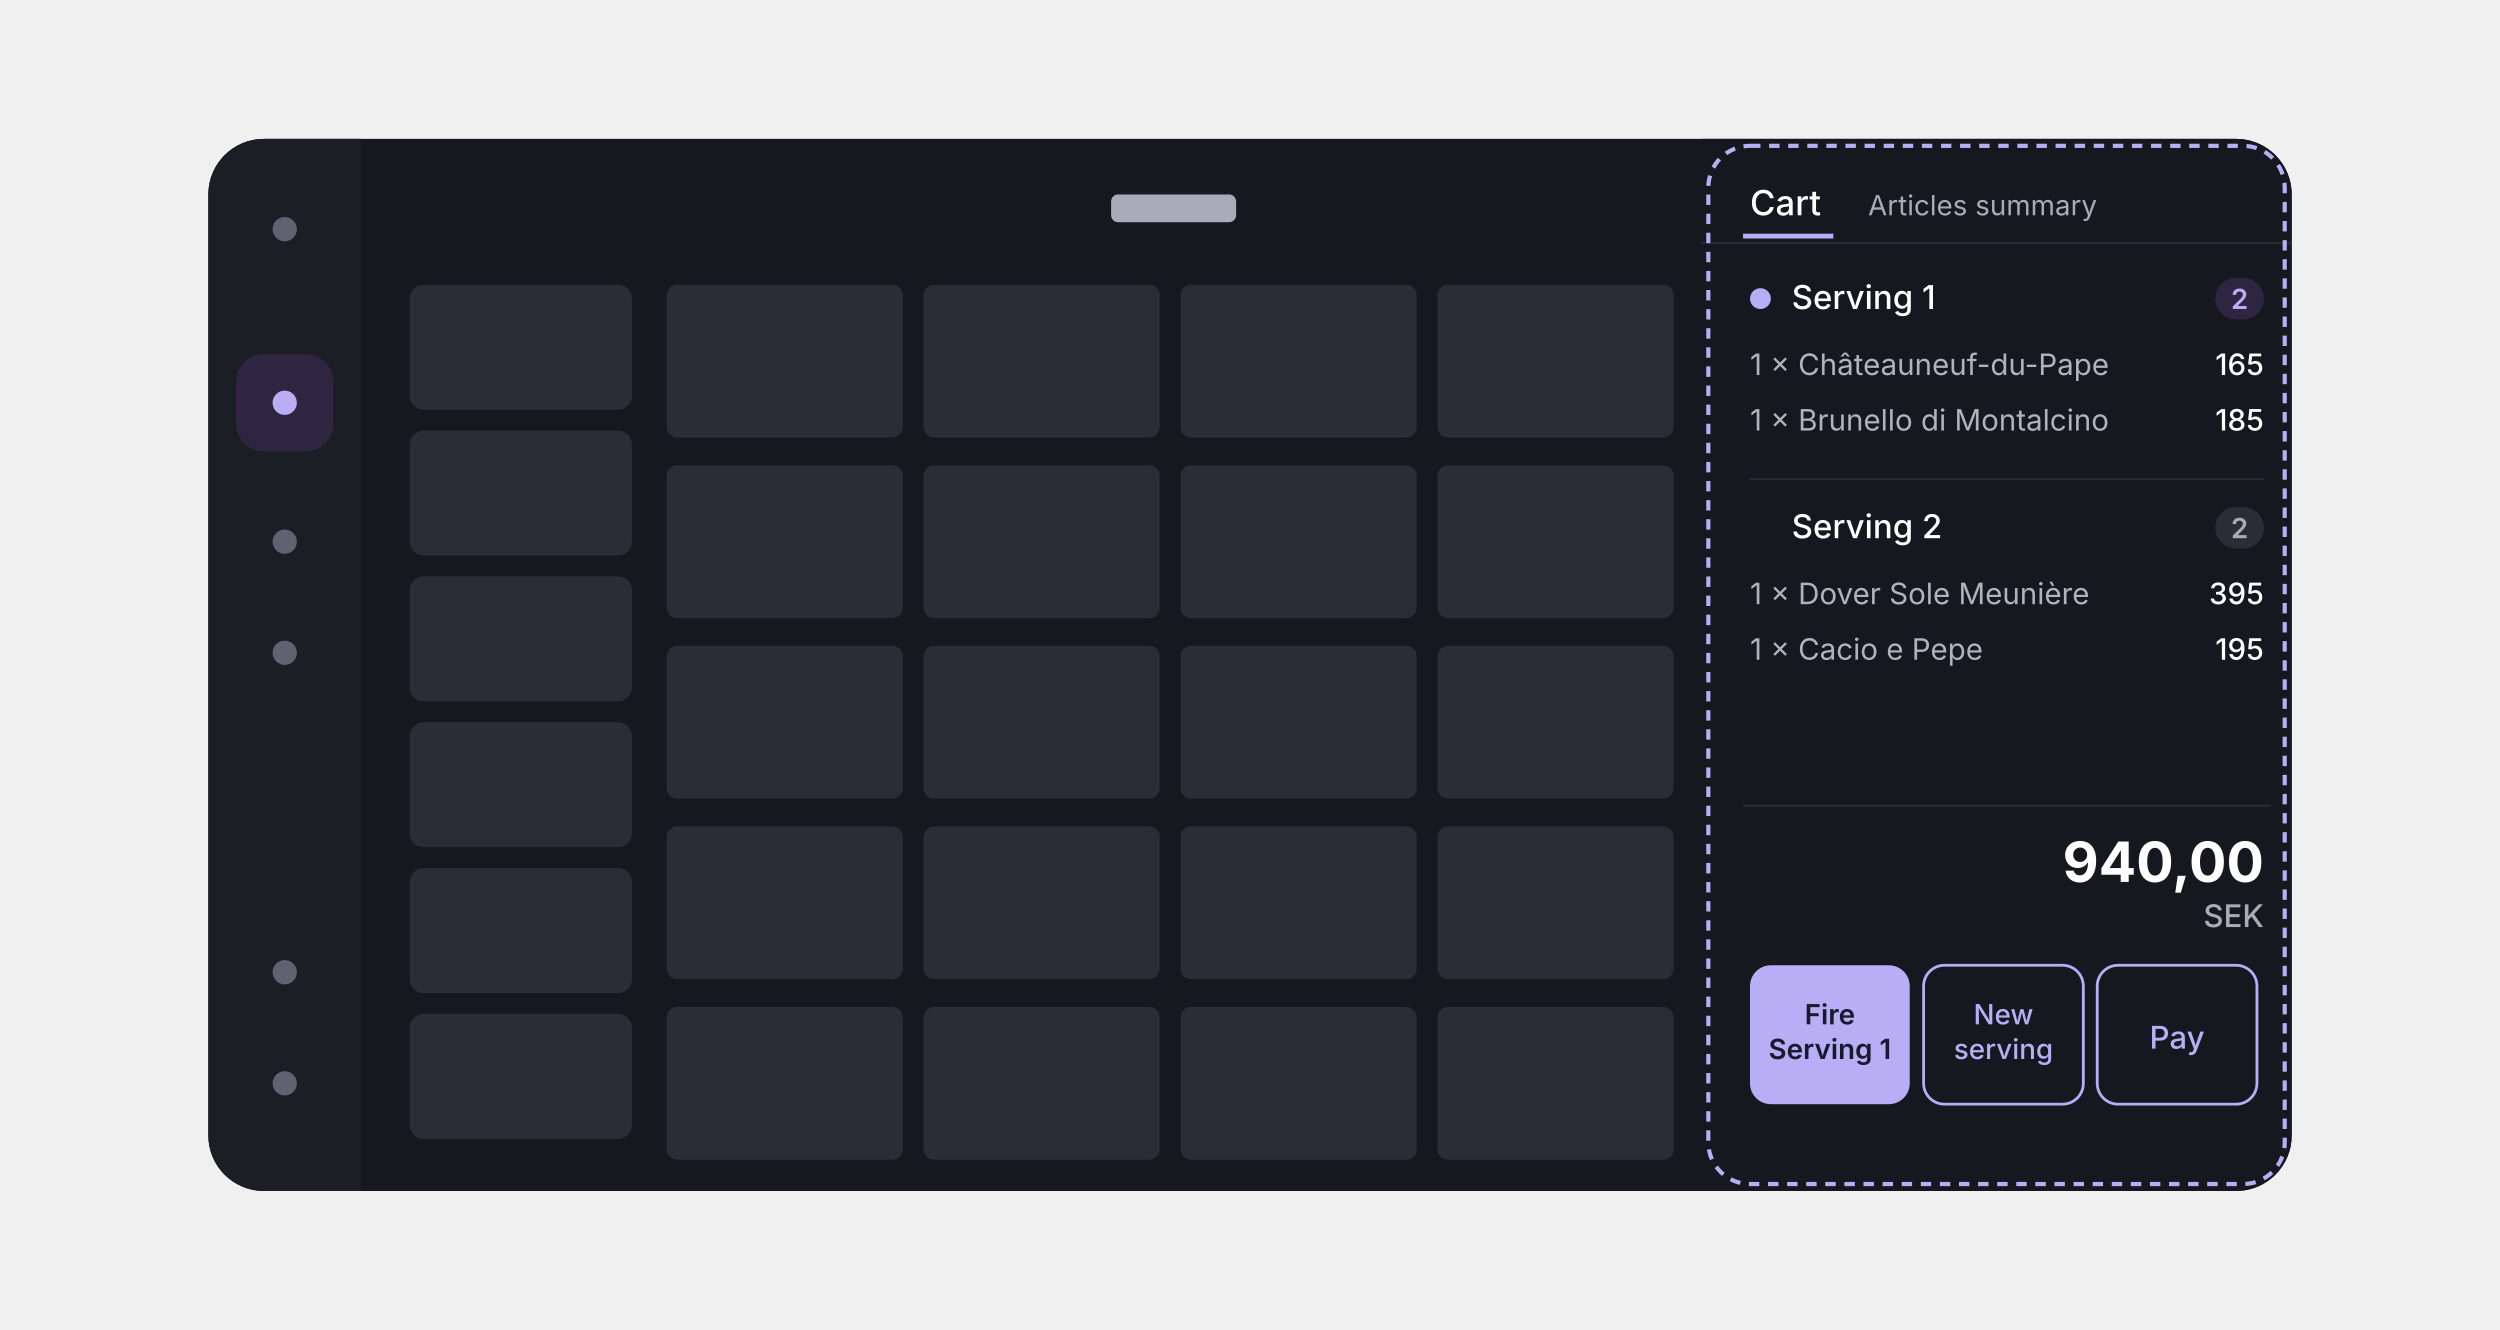
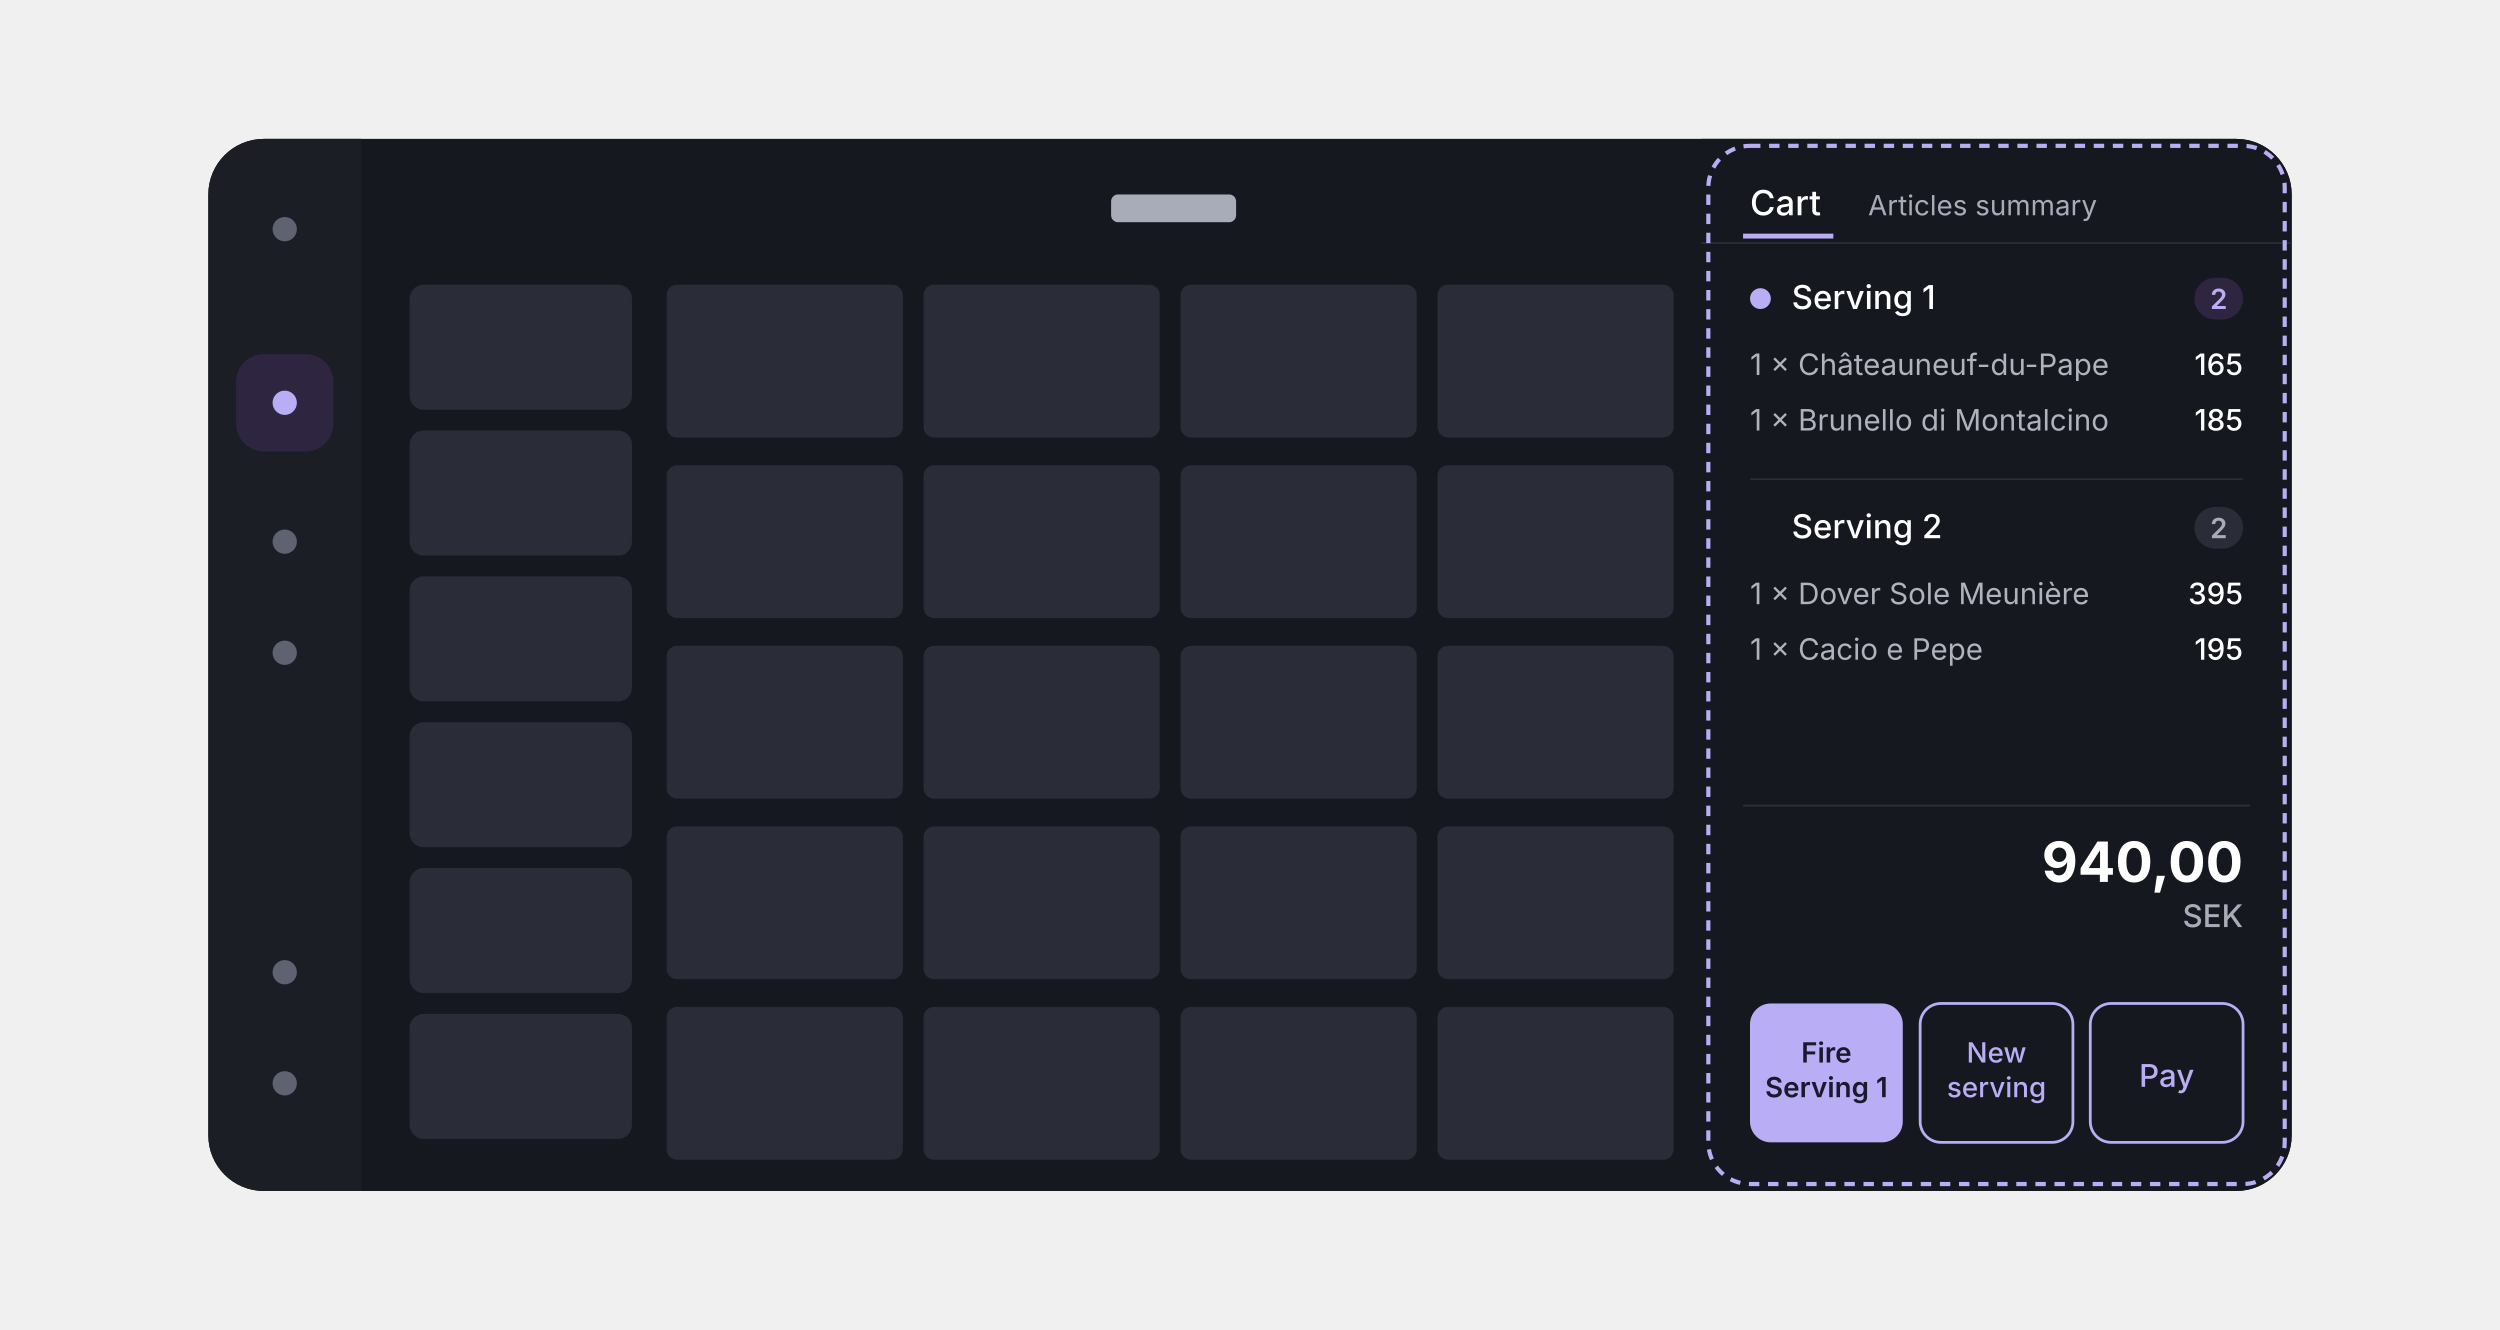
<svg xmlns="http://www.w3.org/2000/svg" width="1440" height="766" viewBox="0 0 720 383" role="img" aria-label="Flexible servings cart preview, dark theme">
  <defs>
    <clipPath id="screen-clip-fl-dark">
      <rect x="60" y="40" width="600" height="303" rx="16" />
    </clipPath>
    <style>
      .cart-text { font-family: -apple-system, BlinkMacSystemFont, 'Segoe UI', system-ui, sans-serif; }
    </style>
  </defs>
  <rect x="60" y="40" width="600" height="303" rx="16" fill="#16181F" />
  <g clip-path="url(#screen-clip-fl-dark)">
    <rect x="60" y="40" width="44" height="303" fill="#1C1E26" />
    <circle cx="82" cy="66" r="3.5" fill="#5F6270" />
    <rect x="68" y="102" width="28" height="28" rx="8" fill="#2E2640" />
    <circle cx="82" cy="116" r="3.5" fill="#B9AEF5" />
    <circle cx="82" cy="156" r="3.5" fill="#5F6270" />
    <circle cx="82" cy="188" r="3.5" fill="#5F6270" />
    <circle cx="82" cy="280" r="3.5" fill="#5F6270" />
    <circle cx="82" cy="312" r="3.5" fill="#5F6270" />
    <rect x="320" y="56" width="36" height="8" rx="2" fill="#A8ACB8" />
    <rect x="118" y="82" width="64" height="36" rx="4" fill="#2A2D38" />
    <rect x="118" y="124" width="64" height="36" rx="4" fill="#2A2D38" />
    <rect x="118" y="166" width="64" height="36" rx="4" fill="#2A2D38" />
    <rect x="118" y="208" width="64" height="36" rx="4" fill="#2A2D38" />
    <rect x="118" y="250" width="64" height="36" rx="4" fill="#2A2D38" />
    <rect x="118" y="292" width="64" height="36" rx="4" fill="#2A2D38" />
    <g fill="#2A2D38">
      <rect x="192" y="82" width="68" height="44" rx="3" />
      <rect x="266" y="82" width="68" height="44" rx="3" />
      <rect x="340" y="82" width="68" height="44" rx="3" />
      <rect x="414" y="82" width="68" height="44" rx="3" />
      <rect x="192" y="134" width="68" height="44" rx="3" />
      <rect x="266" y="134" width="68" height="44" rx="3" />
      <rect x="340" y="134" width="68" height="44" rx="3" />
      <rect x="414" y="134" width="68" height="44" rx="3" />
      <rect x="192" y="186" width="68" height="44" rx="3" />
      <rect x="266" y="186" width="68" height="44" rx="3" />
      <rect x="340" y="186" width="68" height="44" rx="3" />
      <rect x="414" y="186" width="68" height="44" rx="3" />
      <rect x="192" y="238" width="68" height="44" rx="3" />
      <rect x="266" y="238" width="68" height="44" rx="3" />
      <rect x="340" y="238" width="68" height="44" rx="3" />
      <rect x="414" y="238" width="68" height="44" rx="3" />
      <rect x="192" y="290" width="68" height="44" rx="3" />
      <rect x="266" y="290" width="68" height="44" rx="3" />
      <rect x="340" y="290" width="68" height="44" rx="3" />
      <rect x="414" y="290" width="68" height="44" rx="3" />
    </g>
    <rect x="490" y="40" width="170" height="303" fill="#16181F" />
    <text class="cart-text" x="504" y="62" font-size="10" font-weight="500" fill="#FFFFFF">Cart</text>
    <text class="cart-text" x="538" y="62" font-size="8" fill="#A8ACB8">Articles summary</text>
    <line x1="502" y1="68" x2="528" y2="68" stroke="#B9AEF5" stroke-width="1.4" />
    <line x1="490" y1="70" x2="660" y2="70" stroke="#2A2D38" stroke-width="0.5" />
    <circle cx="507" cy="86" r="3" fill="#B9AEF5" />
    <text class="cart-text" x="516" y="89" font-size="9.5" font-weight="500" fill="#FFFFFF">Serving 1</text>
-     <rect x="638" y="80" width="14" height="12" rx="6" fill="#2E2640" />
-     <text class="cart-text" x="645" y="89" font-size="8" font-weight="600" fill="#B9AEF5" text-anchor="middle">2</text>
+     <rect x="632" y="80" width="14" height="12" rx="6" fill="#2E2640" />
+     <text class="cart-text" x="639" y="89" font-size="8" font-weight="600" fill="#B9AEF5" text-anchor="middle">2</text>
    <text class="cart-text" x="504" y="108" font-size="8.5" fill="#B0B3BD">1 × Châteauneuf-du-Pape</text>
-     <text class="cart-text" x="652" y="108" font-size="8.5" font-weight="500" fill="#FFFFFF" text-anchor="end">165</text>
+     <text class="cart-text" x="646" y="108" font-size="8.5" font-weight="500" fill="#FFFFFF" text-anchor="end">165</text>
    <text class="cart-text" x="504" y="124" font-size="8.5" fill="#B0B3BD">1 × Brunello di Montalcino</text>
-     <text class="cart-text" x="652" y="124" font-size="8.5" font-weight="500" fill="#FFFFFF" text-anchor="end">185</text>
-     <line x1="504" y1="138" x2="652" y2="138" stroke="#2A2D38" stroke-width="0.5" />
+     <text class="cart-text" x="646" y="124" font-size="8.5" font-weight="500" fill="#FFFFFF" text-anchor="end">185</text>
+     <line x1="504" y1="138" x2="646" y2="138" stroke="#2A2D38" stroke-width="0.5" />
    <text class="cart-text" x="516" y="155" font-size="9.5" font-weight="500" fill="#FFFFFF">Serving 2</text>
-     <rect x="638" y="146" width="14" height="12" rx="6" fill="#2A2D38" />
-     <text class="cart-text" x="645" y="155" font-size="8" font-weight="600" fill="#A8ACB8" text-anchor="middle">2</text>
+     <rect x="632" y="146" width="14" height="12" rx="6" fill="#2A2D38" />
+     <text class="cart-text" x="639" y="155" font-size="8" font-weight="600" fill="#A8ACB8" text-anchor="middle">2</text>
    <text class="cart-text" x="504" y="174" font-size="8.5" fill="#B0B3BD">1 × Dover Sole Meunière</text>
-     <text class="cart-text" x="652" y="174" font-size="8.5" font-weight="500" fill="#FFFFFF" text-anchor="end">395</text>
+     <text class="cart-text" x="646" y="174" font-size="8.5" font-weight="500" fill="#FFFFFF" text-anchor="end">395</text>
    <text class="cart-text" x="504" y="190" font-size="8.5" fill="#B0B3BD">1 × Cacio e Pepe</text>
-     <text class="cart-text" x="652" y="190" font-size="8.5" font-weight="500" fill="#FFFFFF" text-anchor="end">195</text>
-     <line x1="502" y1="232" x2="654" y2="232" stroke="#2A2D38" stroke-width="0.6" />
-     <text class="cart-text" x="652" y="254" font-size="16" font-weight="700" fill="#FFFFFF" text-anchor="end">940,00</text>
-     <text class="cart-text" x="652" y="267" font-size="9" font-weight="500" fill="#A8ACB8" text-anchor="end">SEK</text>
-     <rect x="504" y="278" width="46" height="40" rx="6" fill="#B9AEF5" />
-     <text class="cart-text" x="527" y="295" font-size="8" font-weight="600" fill="#1A1A2E" text-anchor="middle">Fire</text>
-     <text class="cart-text" x="527" y="305" font-size="8" font-weight="600" fill="#1A1A2E" text-anchor="middle">Serving 1</text>
-     <rect x="554" y="278" width="46" height="40" rx="6" fill="#16181F" stroke="#B9AEF5" stroke-width="0.8" />
-     <text class="cart-text" x="577" y="295" font-size="8" font-weight="500" fill="#B9AEF5" text-anchor="middle">New</text>
-     <text class="cart-text" x="577" y="305" font-size="8" font-weight="500" fill="#B9AEF5" text-anchor="middle">serving</text>
-     <rect x="604" y="278" width="46" height="40" rx="6" fill="#16181F" stroke="#B9AEF5" stroke-width="0.8" />
-     <text class="cart-text" x="627" y="302" font-size="9" font-weight="500" fill="#B9AEF5" text-anchor="middle">Pay</text>
+     <text class="cart-text" x="646" y="190" font-size="8.5" font-weight="500" fill="#FFFFFF" text-anchor="end">195</text>
+     <line x1="502" y1="232" x2="648" y2="232" stroke="#2A2D38" stroke-width="0.6" />
+     <text class="cart-text" x="646" y="254" font-size="16" font-weight="700" fill="#FFFFFF" text-anchor="end">940,00</text>
+     <text class="cart-text" x="646" y="267" font-size="9" font-weight="500" fill="#A8ACB8" text-anchor="end">SEK</text>
+     <rect x="504" y="289" width="44" height="40" rx="6" fill="#B9AEF5" />
+     <text class="cart-text" x="526" y="306" font-size="8" font-weight="600" fill="#1A1A2E" text-anchor="middle">Fire</text>
+     <text class="cart-text" x="526" y="316" font-size="8" font-weight="600" fill="#1A1A2E" text-anchor="middle">Serving 1</text>
+     <rect x="553" y="289" width="44" height="40" rx="6" fill="#16181F" stroke="#B9AEF5" stroke-width="0.8" />
+     <text class="cart-text" x="575" y="306" font-size="8" font-weight="500" fill="#B9AEF5" text-anchor="middle">New</text>
+     <text class="cart-text" x="575" y="316" font-size="8" font-weight="500" fill="#B9AEF5" text-anchor="middle">serving</text>
+     <rect x="602" y="289" width="44" height="40" rx="6" fill="#16181F" stroke="#B9AEF5" stroke-width="0.8" />
+     <text class="cart-text" x="624" y="313" font-size="9" font-weight="500" fill="#B9AEF5" text-anchor="middle">Pay</text>
  </g>
  <rect x="492" y="42" width="166" height="299" rx="12" fill="none" stroke="#B9AEF5" stroke-width="1.2" stroke-dasharray="3 2.5" />
</svg>
